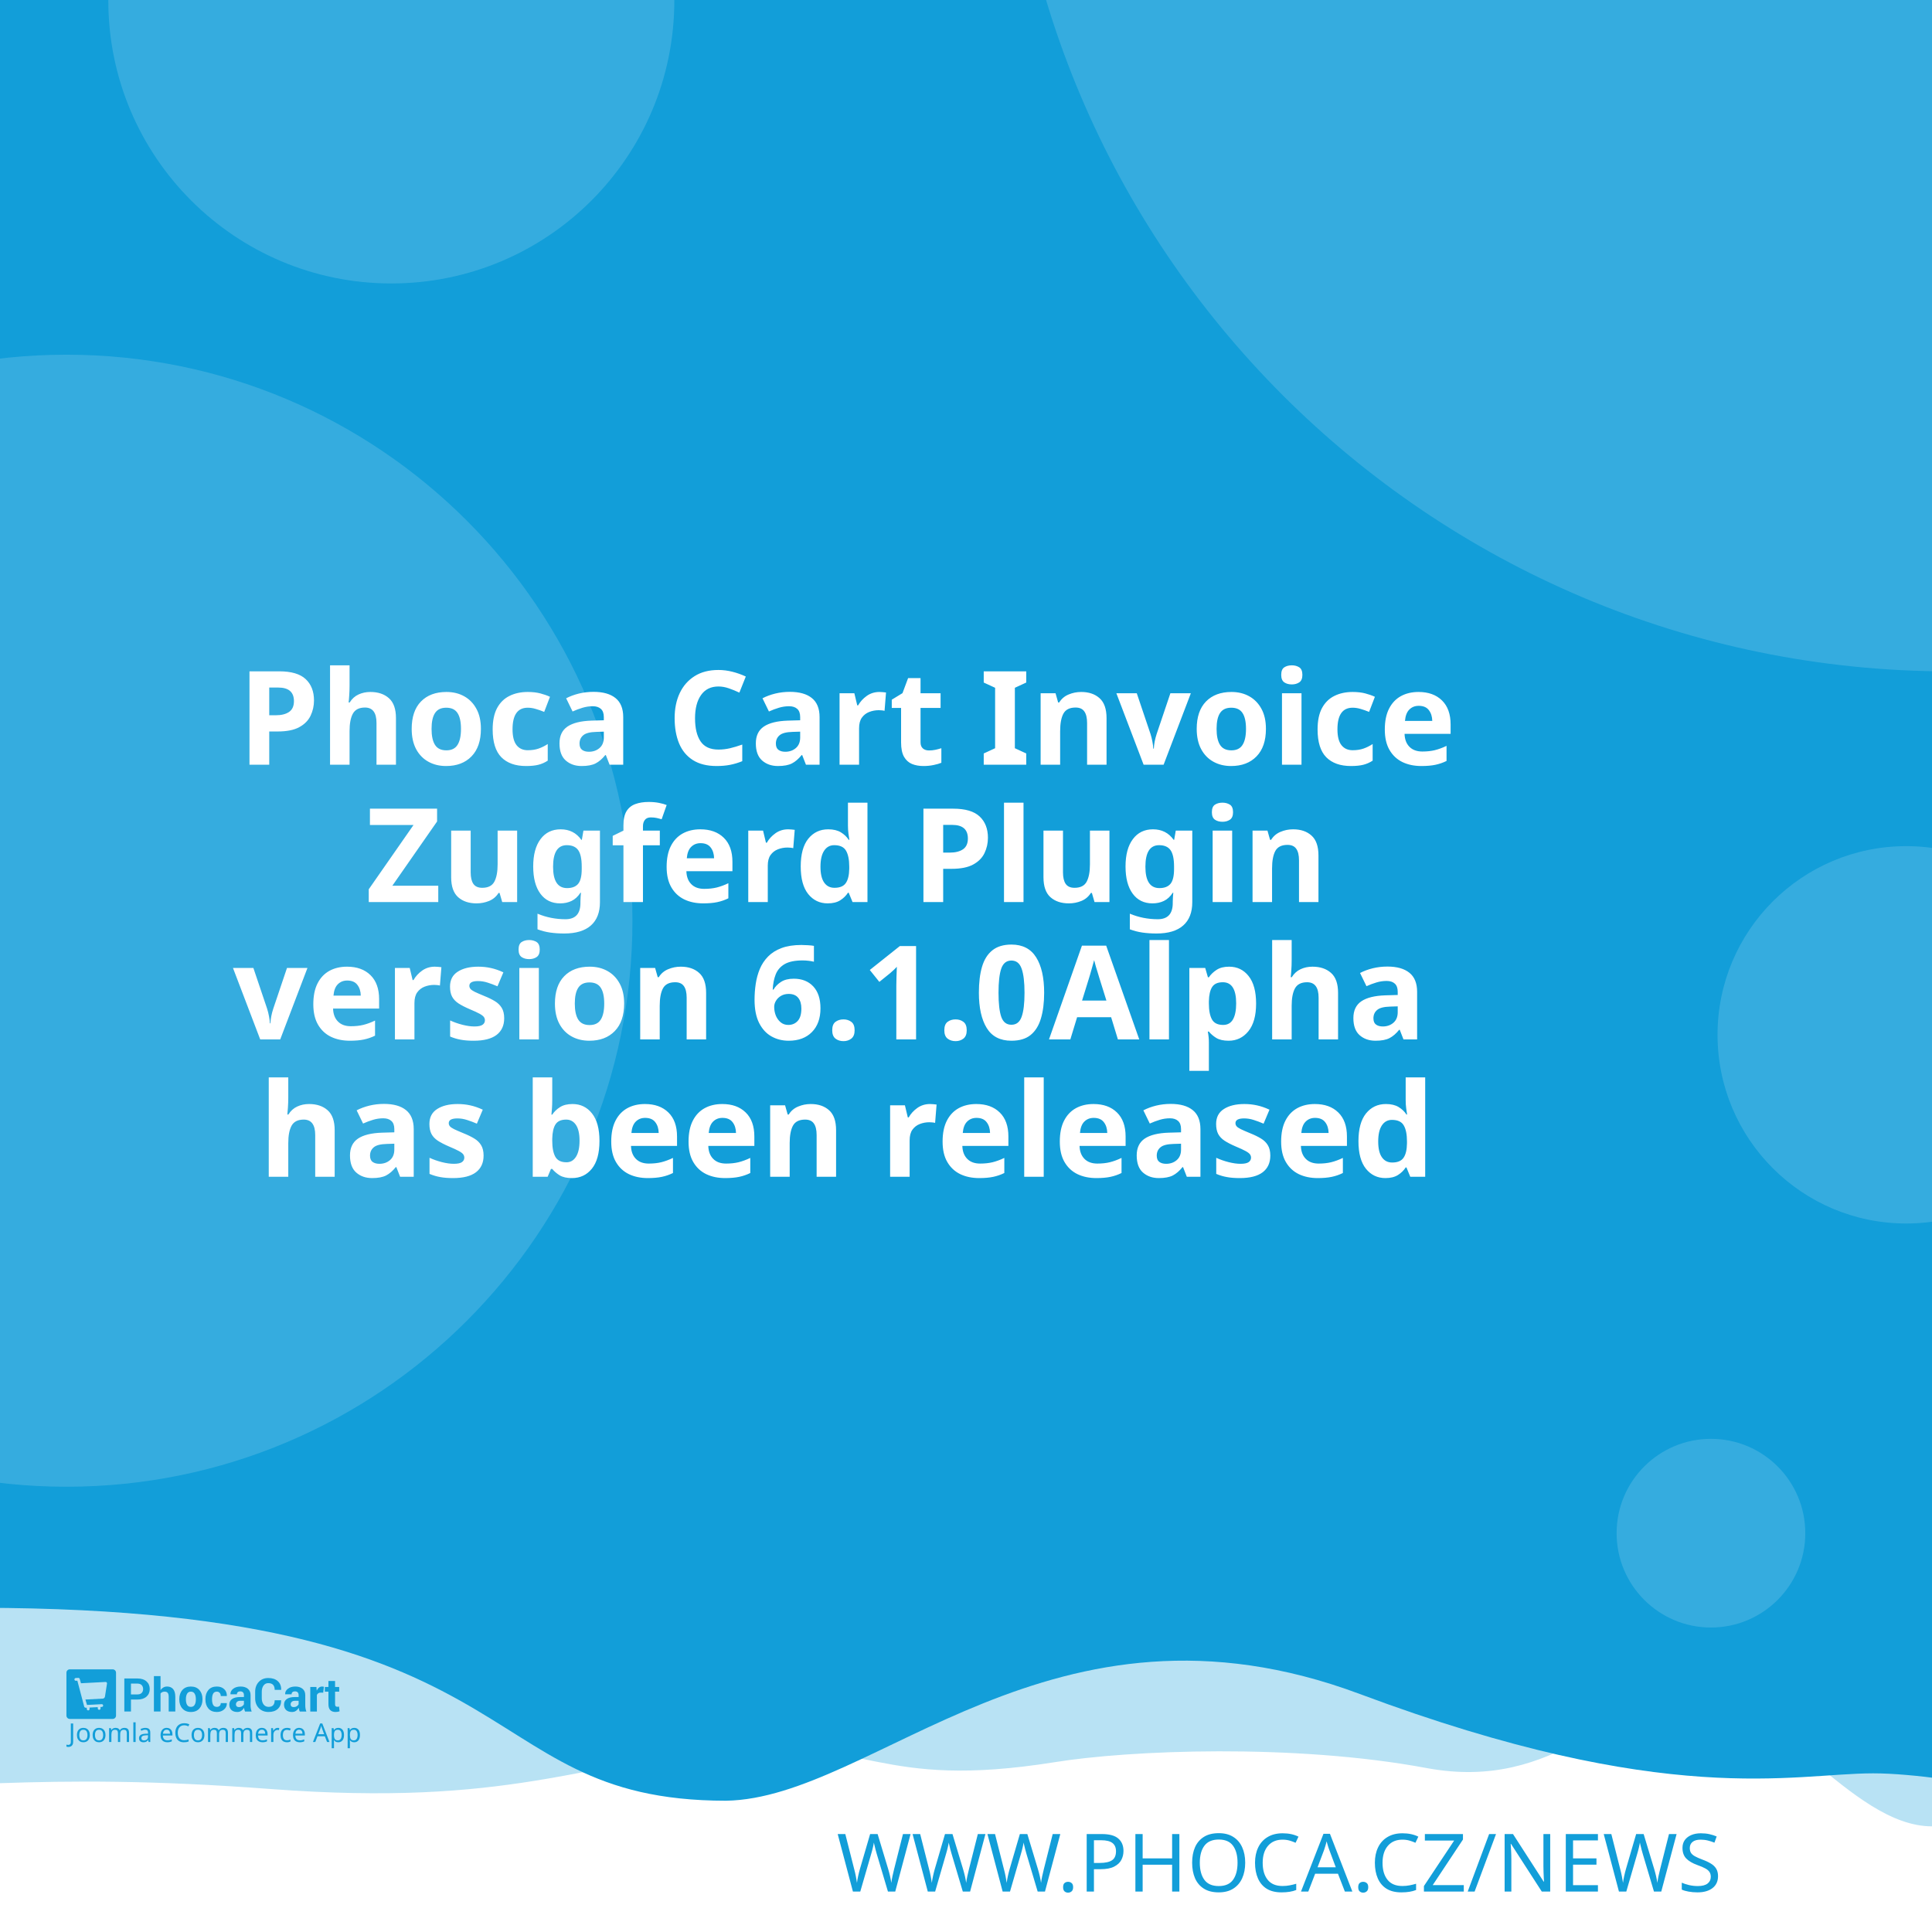
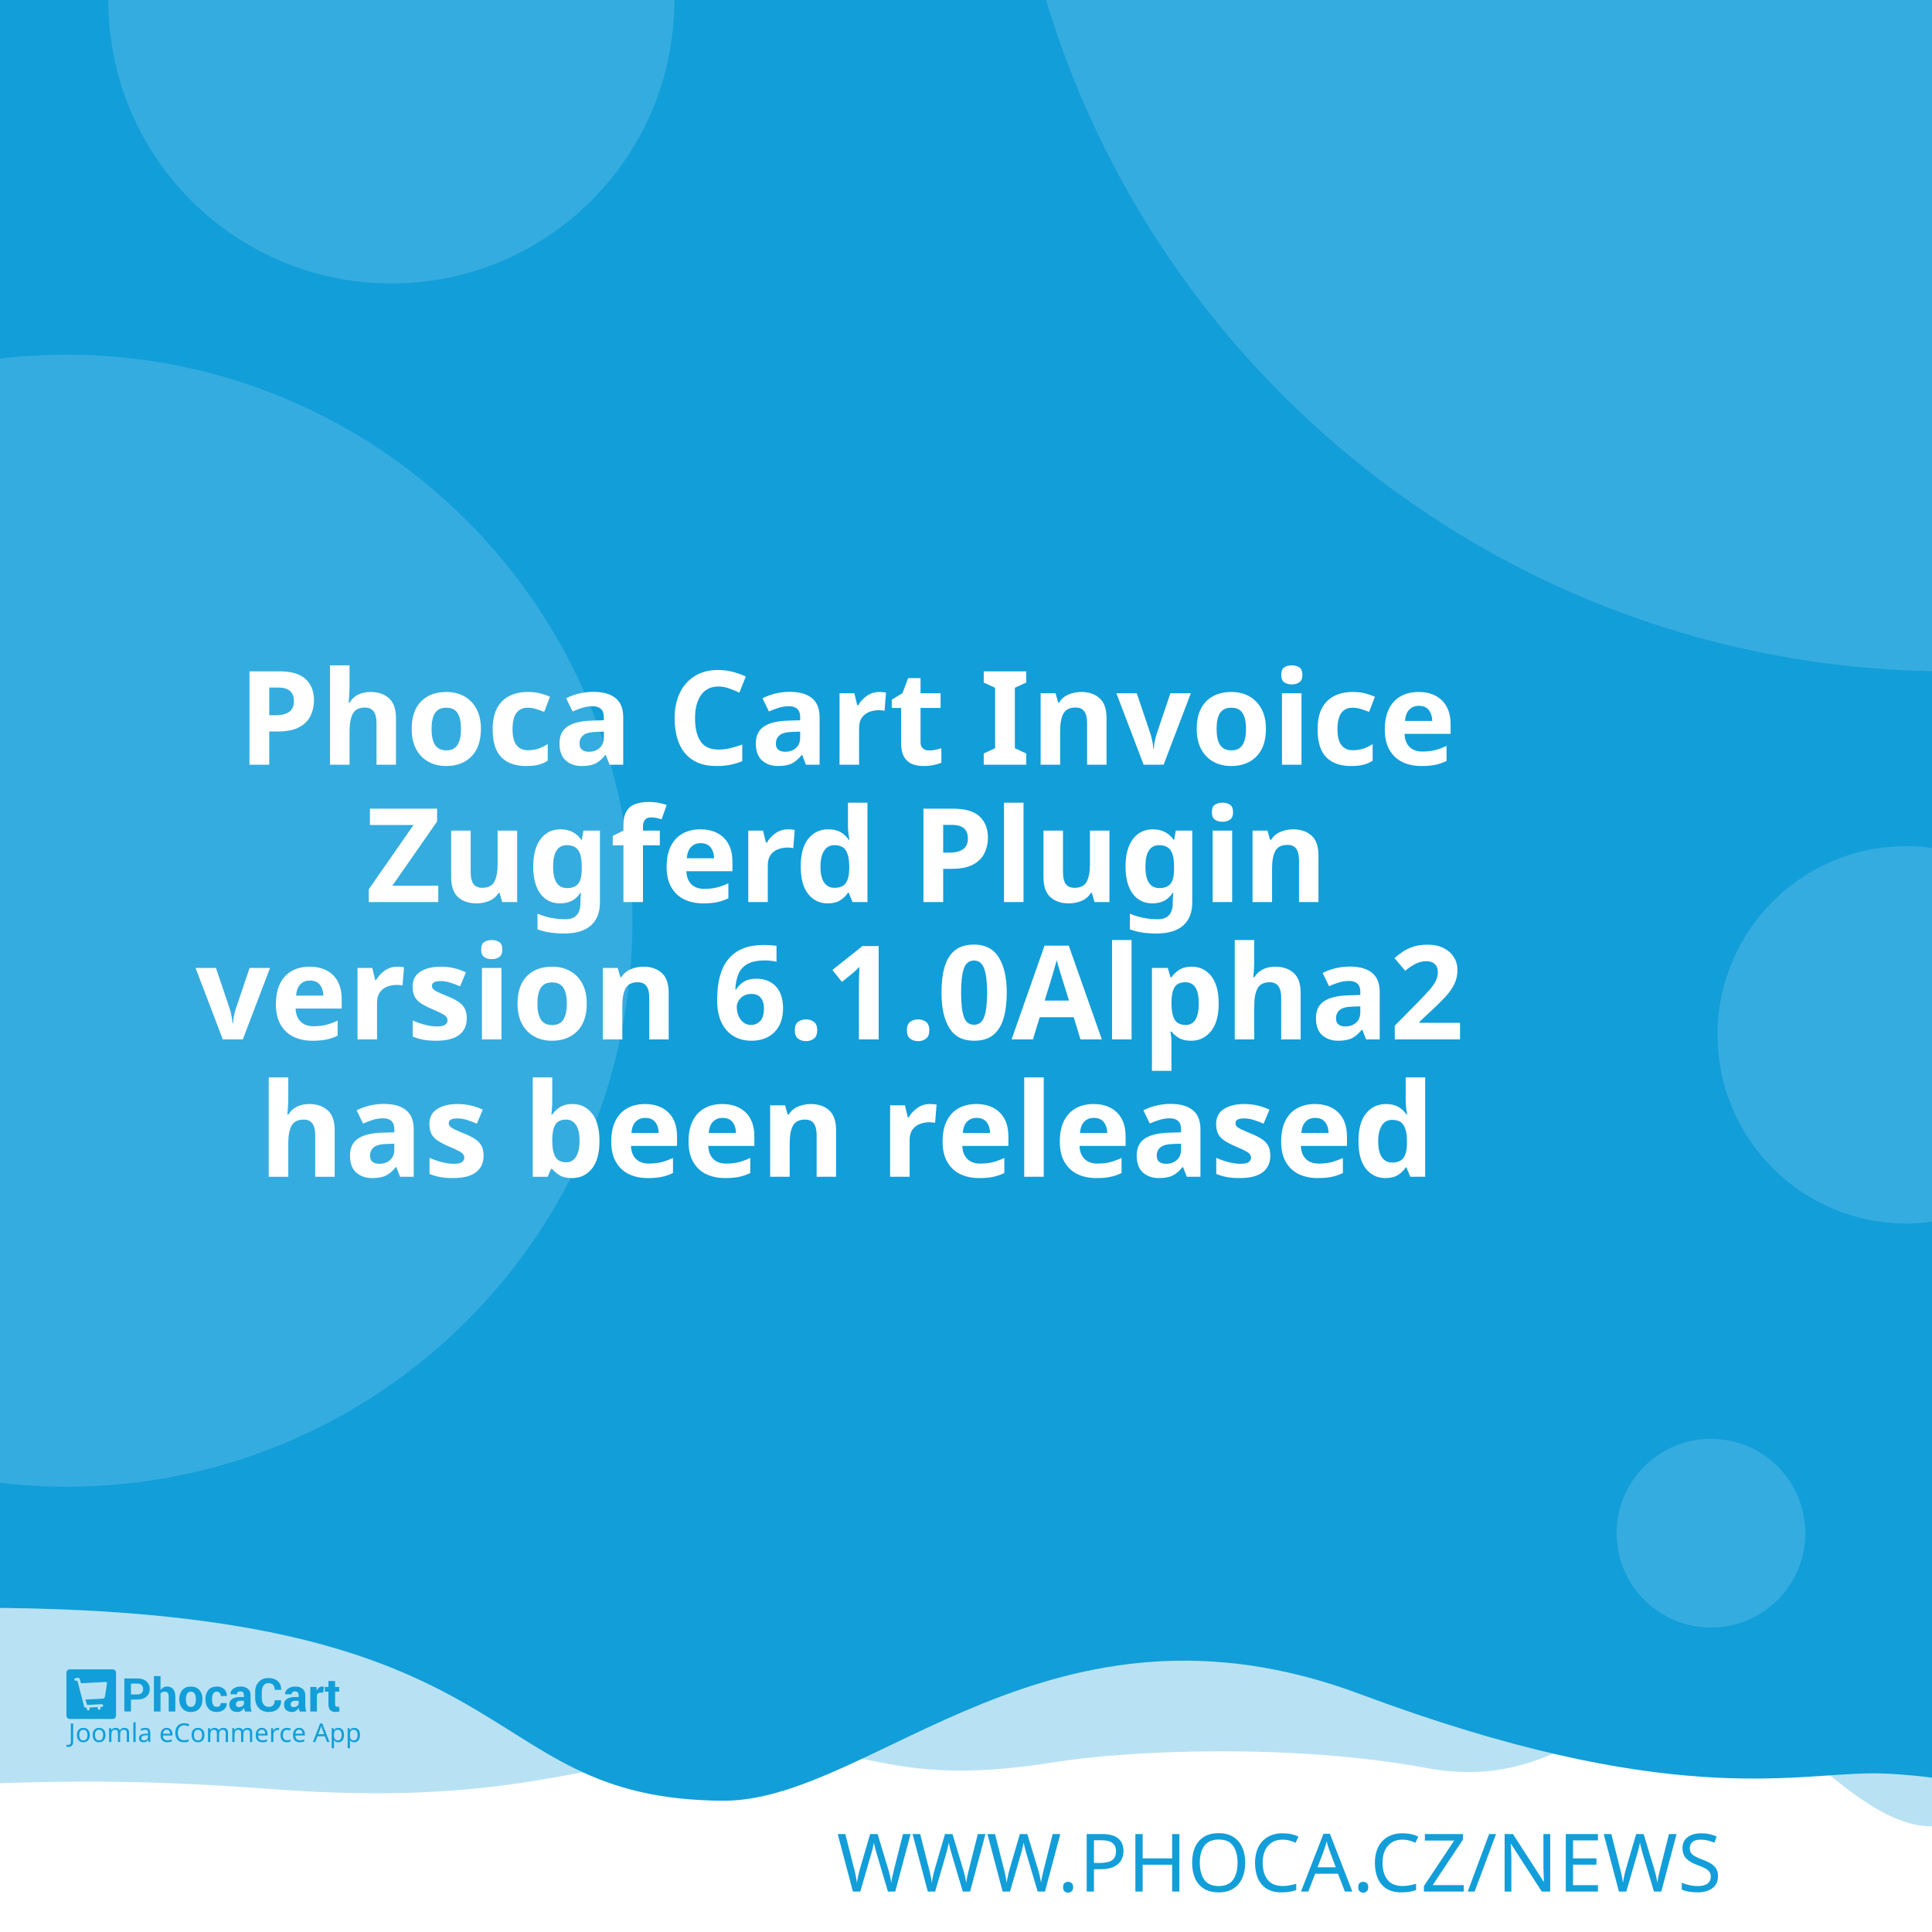
<svg xmlns="http://www.w3.org/2000/svg" width="512" height="512" viewBox="0 0 512 512" version="1.1" id="svg5">
  <defs id="defs2" />
  <g id="layer1">
    <path d="m -288.549,96.962 a 6.384,6.384 0 0 0 -6.384,6.384 v 81.087 a 6.384,6.384 0 0 0 6.384,6.384 h 81.083 a 6.384,6.384 0 0 0 6.384,-6.384 v -81.087 a 6.384,6.384 0 0 0 -6.384,-6.384 z m 16.084,16.188 c 0.591,-0.033 1.134,0.125 1.642,0.482 0.508,0.359 0.842,0.809 1.006,1.355 l 2.415,8.308 46.517,-2.44 c 0.829,-0.043 1.521,0.245 2.074,0.86 0.55,0.606 0.769,1.334 0.636,2.174 l -3.898,24.937 c -0.138,0.736 -0.57,1.497 -1.288,2.273 -0.719,0.787 -1.656,1.211 -2.797,1.272 l -32.861,1.721 3.038,10.253 27.775,-1.455 c 0.726,-0.04 1.351,0.178 1.887,0.648 0.523,0.483 0.803,1.086 0.844,1.812 0.038,0.726 -0.178,1.352 -0.648,1.887 -0.483,0.525 -1.086,0.806 -1.812,0.844 l -2.597,0.137 0.137,2.593 c 0.038,0.729 -0.178,1.356 -0.661,1.879 -0.472,0.535 -1.071,0.819 -1.8,0.856 -0.726,0.038 -1.353,-0.178 -1.879,-0.661 -0.535,-0.472 -0.814,-1.073 -0.852,-1.8 l -0.137,-2.593 -15.573,0.81 0.133,2.597 c 0.038,0.729 -0.176,1.356 -0.648,1.879 -0.483,0.535 -1.086,0.818 -1.812,0.856 -0.726,0.04 -1.352,-0.178 -1.887,-0.661 -0.525,-0.472 -0.806,-1.073 -0.844,-1.8 l -0.137,-2.597 -1.608,0.083 c -0.623,0.033 -1.193,-0.112 -1.721,-0.428 -0.515,-0.317 -0.883,-0.632 -1.11,-0.931 l -0.287,-0.507 -13.05,-49.343 -2.805,0.146 c -0.696,0.038 -1.312,-0.181 -1.858,-0.661 -0.545,-0.472 -0.835,-1.069 -0.873,-1.795 -0.038,-0.729 0.186,-1.353 0.682,-1.879 0.493,-0.535 1.083,-0.818 1.779,-0.856 z" style="fill:#ffffff;stroke-width:1;paint-order:stroke fill markers" id="path400" />
    <rect style="opacity:1;fill:#ffffff;stroke-width:5;stroke-linejoin:round;paint-order:stroke fill markers" id="rect723" width="512" height="512" x="0" y="0" />
    <path id="rect4460" style="opacity:0.3;fill:#129ed9;fill-opacity:1;stroke-width:5;stroke-linejoin:round;paint-order:stroke fill markers" d="M -256,4 H 768 v 480 c 0,0 -42.667,-10 -64,-10 -21.333,0 -42.408,10 -64,10 -21.592,0 -42.667,-10 -64,-10 -21.333,0 -42.408,10 -64,10 -21.592,0 -41.887,-34.701 -63.221,-34.701 -21.333,0 -35.645,25.795 -70.761,19.246 -35.116,-6.549 -78.862,-4.741 -98.515,-1.547 -47.289,7.533 -49.247,-6.724 -87.369,-3.311 -38.122,3.413 -56.921,15.193 -120.307,10.429 -63.387,-4.764 -84.091,0.698 -135.827,-0.116 -21.333,0 -42.408,10 -64,10 -21.592,0 -42.667,-10 -64,-10 -21.333,0 -64,10 -64,10 z" />
    <path id="rect4460-5" style="fill:#129ed9;fill-opacity:1;stroke-width:5;stroke-linejoin:round;paint-order:stroke fill markers" d="M -316,4.9999998e-7 H 708 V 480 c 0,0 -42.667,-10 -64,-10 -21.333,0 -42.408,10 -64,10 -21.592,0 -62.256,-10.048 -83.59,-10.048 -21.333,0 -54.449,9.448 -136.059,-21.03 -81.61,-30.478 -128.583,27.669 -167.971,28.291 -70.795,-0.042 -47.303,-54.288 -212.561,-50.983 C -185.439,429.534 -38.408,480 -60,480 c -21.592,0 -42.667,-10 -64,-10 -21.333,0 -42.408,10 -64,10 -21.592,0 -42.667,-10 -64,-10 -21.333,0 -64,10 -64,10 z" />
    <text xml:space="preserve" style="font-style:normal;font-weight:normal;font-size:21.333px;line-height:1.25;font-family:sans-serif;fill:#129ed9;fill-opacity:1;stroke:none" x="484.042" y="501.277" id="text2910-3-7">
      <tspan id="tspan2908-6-5" x="484.042" y="501.277" style="font-style:normal;font-variant:normal;font-weight:300;font-stretch:normal;font-size:21.333px;font-family:Montserrat;-inkscape-font-specification:'Montserrat Light';text-align:end;text-anchor:end;fill:#129ed9;fill-opacity:1">WWW.PHOCA.CZ/NEWS</tspan>
    </text>
    <text xml:space="preserve" style="font-style:normal;font-variant:normal;font-weight:600;font-stretch:normal;font-size:34.667px;line-height:1.05;font-family:Rubik;-inkscape-font-specification:'Rubik Semi-Bold';fill:#ffffff;fill-opacity:1;stroke:none" x="256" y="165" id="text11252">
      <tspan x="256" y="165" id="tspan403" style="text-align:center;text-anchor:middle" />
      <tspan x="256" y="202.659" style="font-size:34.667px;text-align:center;text-anchor:middle" id="tspan442">Phoca Cart Invoice</tspan>
      <tspan x="256" y="239.059" style="font-size:34.667px;text-align:center;text-anchor:middle" id="tspan444">Zugferd Plugin</tspan>
-       <tspan x="256" y="275.459" id="tspan1992" style="font-size:34.667px;text-align:center;text-anchor:middle">version 6.1.0Alpha
+       <tspan x="256" y="275.459" id="tspan1992" style="font-size:34.667px;text-align:center;text-anchor:middle">version 6.1.0Alpha2
</tspan>
      <tspan x="256" y="311.859" id="tspan2906" style="font-size:34.667px;text-align:center;text-anchor:middle">has been released</tspan>
      <tspan x="256" y="348.259" id="tspan1994" style="font-size:34.667px" />
    </text>
    <circle style="opacity:0.15;fill:#ffffff;fill-opacity:1;stroke-width:5;stroke-linejoin:round;paint-order:stroke fill markers" id="path8376" cx="516.67" cy="-72.081" r="250" />
    <circle style="opacity:0.15;fill:#ffffff;fill-opacity:1;stroke-width:5;stroke-linejoin:round;paint-order:stroke fill markers" id="path8376-9" cx="17.604" cy="244" r="150" />
    <circle style="opacity:0.15;fill:#ffffff;fill-opacity:1;stroke-width:5;stroke-linejoin:round;paint-order:stroke fill markers" id="path8376-6" cx="103.704" cy="0.117" r="75" />
    <circle style="opacity:0.15;fill:#ffffff;fill-opacity:1;stroke-width:5;stroke-linejoin:round;paint-order:stroke fill markers" id="path8376-6-2" cx="505.168" cy="274.238" r="50" />
    <g id="g8950" transform="matrix(0.298069,0,0,0.298069,107.3348,335.2596)" style="fill:#129ed9;fill-opacity:1;stroke-width:3.355">
      <g id="g895" transform="translate(-301.0409,359.4151)" style="fill:#129ed9;fill-opacity:1;stroke-width:3.355">
        <g transform="matrix(1.3333,0,0,-1.3333,-75.59,850.15)" fill="#ffffff" image-rendering="optimizeQuality" id="g280" style="clip-rule:evenodd;fill:#129ed9;fill-opacity:1;stroke-width:8.934;shape-rendering:geometricPrecision">
          <path d="m 99.728,617.49 v -7.994 h -4.423 v 22.031 h 8.784 c 2.532,0 4.527,-0.646 5.979,-1.937 1.452,-1.291 2.181,-2.99 2.181,-5.097 0,-2.107 -0.729,-3.801 -2.181,-5.082 -1.452,-1.281 -3.446,-1.921 -5.979,-1.921 z m 0,3.408 h 4.361 c 1.23,0 2.165,0.336 2.801,1.002 0.635,0.671 0.951,1.523 0.951,2.561 0,1.059 -0.315,1.932 -0.946,2.623 -0.63,0.687 -1.566,1.033 -2.806,1.033 H 99.728 Z" id="path262" style="fill:#129ed9;fill-opacity:1;stroke-width:3.355" />
          <path d="m 119.45,623.79 c 0.517,0.749 1.147,1.327 1.891,1.746 0.749,0.418 1.576,0.63 2.485,0.63 1.705,0 3.043,-0.568 4.02,-1.704 0.971,-1.131 1.457,-2.887 1.457,-5.252 v -9.714 h -4.418 v 9.76 c 0,1.276 -0.227,2.174 -0.677,2.706 -0.445,0.532 -1.116,0.795 -2.005,0.795 -0.605,0 -1.137,-0.108 -1.602,-0.325 -0.465,-0.217 -0.847,-0.522 -1.152,-0.919 v -12.017 h -4.418 v 23.611 h 4.418 z" id="path264" style="fill:#129ed9;fill-opacity:1;stroke-width:3.355" />
          <path d="m 131.96,617.83 c 0,2.438 0.682,4.436 2.046,5.996 1.359,1.554 3.25,2.334 5.663,2.334 2.418,0 4.315,-0.774 5.689,-2.329 1.375,-1.549 2.062,-3.553 2.062,-6.001 v -0.32 c 0,-2.458 -0.687,-4.462 -2.051,-6.011 -1.369,-1.544 -3.261,-2.319 -5.674,-2.319 -2.418,0 -4.315,0.775 -5.684,2.319 -1.364,1.549 -2.051,3.553 -2.051,6.011 z m 4.408,-0.31 c 0,-1.487 0.264,-2.68 0.785,-3.584 0.527,-0.899 1.375,-1.348 2.542,-1.348 1.142,0 1.979,0.454 2.506,1.358 0.532,0.904 0.796,2.097 0.796,3.574 v 0.315 c 0,1.446 -0.269,2.629 -0.801,3.542 -0.537,0.914 -1.38,1.374 -2.527,1.374 -1.142,0 -1.979,-0.46 -2.506,-1.379 -0.532,-0.919 -0.796,-2.102 -0.796,-3.537 z" id="path266" style="fill:#129ed9;fill-opacity:1;stroke-width:3.355" />
          <path d="m 157.01,612.59 c 0.79,0 1.421,0.227 1.891,0.682 0.475,0.454 0.713,1.064 0.713,1.828 h 4.015 l 0.041,-0.093 c 0.041,-1.653 -0.579,-3.037 -1.871,-4.152 -1.287,-1.116 -2.883,-1.673 -4.79,-1.673 -2.439,0 -4.325,0.769 -5.648,2.314 -1.318,1.544 -1.979,3.522 -1.979,5.944 v 0.449 c 0,2.412 0.656,4.395 1.974,5.944 1.317,1.554 3.198,2.329 5.638,2.329 2.02,0 3.648,-0.573 4.883,-1.725 1.235,-1.151 1.835,-2.664 1.793,-4.539 l -0.031,-0.088 h -4.026 c 0,0.842 -0.233,1.544 -0.698,2.107 -0.46,0.558 -1.101,0.837 -1.922,0.837 -1.168,0 -1.995,-0.454 -2.475,-1.358 -0.476,-0.904 -0.718,-2.071 -0.718,-3.496 v -0.454 c 0,-1.456 0.243,-2.628 0.718,-3.522 0.48,-0.888 1.312,-1.332 2.491,-1.332" id="path268" style="fill:#129ed9;fill-opacity:1;stroke-width:3.355" />
          <path d="m 175.8,609.49 c -0.165,0.372 -0.305,0.764 -0.419,1.183 -0.119,0.413 -0.202,0.837 -0.248,1.27 -0.455,-0.8 -1.054,-1.456 -1.798,-1.978 -0.739,-0.521 -1.628,-0.785 -2.656,-0.785 -1.715,0 -3.038,0.439 -3.963,1.322 -0.93,0.883 -1.395,2.086 -1.395,3.604 0,1.606 0.62,2.845 1.855,3.729 1.235,0.883 3.038,1.322 5.41,1.322 h 2.47 v 1.301 c 0,0.785 -0.207,1.394 -0.62,1.828 -0.413,0.434 -1.023,0.651 -1.834,0.651 -0.713,0 -1.266,-0.175 -1.653,-0.522 -0.393,-0.346 -0.584,-0.826 -0.584,-1.446 l -4.268,0.016 -0.016,0.093 c -0.072,1.379 0.527,2.572 1.798,3.579 1.271,1.002 2.946,1.503 5.013,1.503 1.958,0 3.545,-0.496 4.769,-1.492 1.22,-0.992 1.829,-2.406 1.829,-4.24 v -6.76 c 0,-0.769 0.062,-1.492 0.176,-2.164 0.119,-0.676 0.299,-1.348 0.553,-2.014 z m -4.046,2.943 c 0.78,0 1.468,0.191 2.077,0.574 0.605,0.382 1.013,0.826 1.225,1.332 v 2.308 h -2.47 c -0.935,0 -1.648,-0.232 -2.134,-0.702 -0.481,-0.47 -0.724,-1.033 -0.724,-1.699 0,-0.542 0.181,-0.981 0.542,-1.312 0.367,-0.336 0.858,-0.501 1.483,-0.501" id="path270" style="fill:#129ed9;fill-opacity:1;stroke-width:3.355" />
          <path d="m 199.84,617.01 0.031,-0.088 c 0.041,-2.37 -0.682,-4.25 -2.17,-5.645 -1.488,-1.394 -3.555,-2.091 -6.201,-2.091 -2.656,0 -4.811,0.852 -6.464,2.556 -1.653,1.704 -2.486,3.894 -2.486,6.579 v 4.369 c 0,2.67 0.812,4.86 2.424,6.574 1.617,1.715 3.715,2.572 6.299,2.572 2.723,0 4.852,-0.697 6.386,-2.097 1.535,-1.399 2.284,-3.305 2.243,-5.717 l -0.031,-0.088 h -4.299 c 0,1.451 -0.346,2.561 -1.044,3.336 -0.698,0.769 -1.783,1.157 -3.255,1.157 -1.323,0 -2.372,-0.537 -3.147,-1.606 -0.78,-1.074 -1.168,-2.438 -1.168,-4.1 v -4.39 c 0,-1.683 0.408,-3.057 1.225,-4.131 0.822,-1.069 1.922,-1.606 3.317,-1.606 1.38,0 2.403,0.372 3.064,1.11 0.661,0.744 0.992,1.844 0.992,3.305 z" id="path272" style="fill:#129ed9;fill-opacity:1;stroke-width:3.355" />
          <path d="m 212.27,609.49 c -0.165,0.372 -0.305,0.764 -0.419,1.183 -0.119,0.413 -0.202,0.837 -0.248,1.27 -0.455,-0.8 -1.054,-1.456 -1.798,-1.978 -0.739,-0.521 -1.628,-0.785 -2.656,-0.785 -1.716,0 -3.038,0.439 -3.963,1.322 -0.93,0.883 -1.395,2.086 -1.395,3.604 0,1.606 0.62,2.845 1.855,3.729 1.235,0.883 3.039,1.322 5.41,1.322 h 2.47 v 1.301 c 0,0.785 -0.207,1.394 -0.62,1.828 -0.413,0.434 -1.023,0.651 -1.834,0.651 -0.713,0 -1.266,-0.175 -1.654,-0.522 -0.393,-0.346 -0.584,-0.826 -0.584,-1.446 l -4.268,0.016 -0.016,0.093 c -0.072,1.379 0.527,2.572 1.798,3.579 1.271,1.002 2.945,1.503 5.013,1.503 1.958,0 3.545,-0.496 4.769,-1.492 1.22,-0.992 1.829,-2.406 1.829,-4.24 v -6.76 c 0,-0.769 0.062,-1.492 0.176,-2.164 0.119,-0.676 0.3,-1.348 0.553,-2.014 z m -4.046,2.943 c 0.78,0 1.468,0.191 2.077,0.574 0.605,0.382 1.013,0.826 1.224,1.332 v 2.308 h -2.47 c -0.935,0 -1.649,-0.232 -2.134,-0.702 -0.481,-0.47 -0.723,-1.033 -0.723,-1.699 0,-0.542 0.181,-0.981 0.542,-1.312 0.367,-0.336 0.858,-0.501 1.483,-0.501" id="path274" style="fill:#129ed9;fill-opacity:1;stroke-width:3.355" />
          <path d="m 227.92,622.06 -1.617,0.046 c -0.656,0 -1.199,-0.134 -1.623,-0.408 -0.423,-0.274 -0.744,-0.656 -0.966,-1.152 v -11.052 h -4.408 v 16.36 h 4.103 l 0.196,-2.422 c 0.382,0.857 0.883,1.528 1.494,2.009 0.61,0.48 1.312,0.723 2.108,0.723 0.223,0 0.429,-0.015 0.615,-0.052 0.186,-0.036 0.377,-0.077 0.568,-0.129 z" id="path276" style="fill:#129ed9;fill-opacity:1;stroke-width:3.355" />
          <path d="m 235.83,629.86 v -4.007 h 2.754 v -3.099 H 235.83 v -8.33 c 0,-0.635 0.129,-1.09 0.393,-1.363 0.263,-0.274 0.615,-0.408 1.059,-0.408 0.232,0 0.434,0.01 0.599,0.036 0.166,0.026 0.362,0.072 0.579,0.129 l 0.383,-3.181 c -0.445,-0.155 -0.878,-0.268 -1.302,-0.341 -0.424,-0.078 -0.884,-0.114 -1.38,-0.114 -1.524,0 -2.697,0.418 -3.519,1.255 -0.822,0.837 -1.235,2.159 -1.235,3.977 v 8.34 h -2.392 v 3.099 h 2.392 v 4.007 z" id="path278" style="fill:#129ed9;fill-opacity:1;stroke-width:3.355" />
        </g>
        <g fill="#ffffff" fill-rule="evenodd" image-rendering="optimizeQuality" stroke-width="1.934" aria-label="Joomla eCommerce App" id="g318" style="clip-rule:evenodd;fill:#129ed9;fill-opacity:1;shape-rendering:geometricPrecision">
          <path d="M 1.704,69 Q 1.151,69 0.736,68.908 0.321,68.839 -0.002,68.7 v -1.752 q 0.369,0.092 0.784,0.161 0.415,0.069 0.876,0.069 0.576,0 1.083,-0.231 0.53,-0.231 0.853,-0.807 0.323,-0.576 0.323,-1.614 v -16.368 h 2.075 v 16.206 q 0,2.374 -1.176,3.504 -1.176,1.13 -3.112,1.13 z" id="path282" style="fill:#129ed9;fill-opacity:1;stroke-width:1.934" />
          <path d="m 20.792,58.419 q 0,3.066 -1.568,4.749 -1.545,1.683 -4.196,1.683 -1.637,0 -2.928,-0.738 -1.268,-0.761 -2.006,-2.19 -0.738,-1.452 -0.738,-3.504 0,-3.066 1.545,-4.726 1.545,-1.66 4.196,-1.66 1.683,0 2.951,0.761 1.291,0.738 2.006,2.167 0.738,1.406 0.738,3.458 z m -9.336,0 q 0,2.19 0.853,3.481 0.876,1.268 2.766,1.268 1.867,0 2.743,-1.268 0.876,-1.291 0.876,-3.481 0,-2.19 -0.876,-3.435 -0.876,-1.245 -2.766,-1.245 -1.89,0 -2.743,1.245 -0.853,1.245 -0.853,3.435 z" id="path284" style="fill:#129ed9;fill-opacity:1;stroke-width:1.934" />
          <path d="m 34.739,58.419 q 0,3.066 -1.568,4.749 -1.545,1.683 -4.196,1.683 -1.637,0 -2.928,-0.738 -1.268,-0.761 -2.006,-2.19 -0.738,-1.452 -0.738,-3.504 0,-3.066 1.545,-4.726 1.545,-1.66 4.196,-1.66 1.683,0 2.951,0.761 1.291,0.738 2.006,2.167 0.738,1.406 0.738,3.458 z m -9.336,0 q 0,2.19 0.853,3.481 0.876,1.268 2.766,1.268 1.867,0 2.743,-1.268 0.876,-1.291 0.876,-3.481 0,-2.19 -0.876,-3.435 -0.876,-1.245 -2.766,-1.245 -1.89,0 -2.743,1.245 -0.853,1.245 -0.853,3.435 z" id="path286" style="fill:#129ed9;fill-opacity:1;stroke-width:1.934" />
          <path d="m 51.499,52.033 q 2.098,0 3.135,1.083 1.037,1.06 1.037,3.458 V 64.62 H 53.666 v -7.953 q 0,-2.928 -2.513,-2.928 -1.798,0 -2.582,1.037 -0.761,1.037 -0.761,3.02 V 64.62 h -2.006 v -7.953 q 0,-2.928 -2.536,-2.928 -1.867,0 -2.582,1.153 -0.715,1.153 -0.715,3.32 v 6.409 h -2.029 v -12.356 h 1.637 l 0.3,1.683 h 0.115 q 0.576,-0.968 1.545,-1.429 0.991,-0.484 2.098,-0.484 2.905,0 3.781,2.075 h 0.115 q 0.622,-1.06 1.683,-1.568 1.083,-0.507 2.282,-0.507 z" id="path288" style="fill:#129ed9;fill-opacity:1;stroke-width:1.934" />
          <path d="M 61.527,64.62 H 59.498 V 47.1 h 2.029 z" id="path290" style="fill:#129ed9;fill-opacity:1;stroke-width:1.934" />
          <path d="m 70.126,52.056 q 2.259,0 3.343,0.991 1.083,0.991 1.083,3.158 v 8.414 h -1.475 l -0.392,-1.752 h -0.092 q -0.807,1.014 -1.706,1.498 -0.876,0.484 -2.444,0.484 -1.683,0 -2.789,-0.876 -1.107,-0.899 -1.107,-2.789 0,-1.844 1.452,-2.836 1.452,-1.014 4.472,-1.107 l 2.098,-0.069 v -0.738 q 0,-1.545 -0.669,-2.144 -0.669,-0.599 -1.89,-0.599 -0.968,0 -1.844,0.3 -0.876,0.277 -1.637,0.645 l -0.622,-1.522 q 0.807,-0.438 1.913,-0.738 1.107,-0.323 2.305,-0.323 z m 0.599,6.593 q -2.305,0.092 -3.204,0.738 -0.876,0.645 -0.876,1.821 0,1.037 0.622,1.522 0.645,0.484 1.637,0.484 1.568,0 2.605,-0.853 1.037,-0.876 1.037,-2.674 v -1.107 z" id="path292" style="fill:#129ed9;fill-opacity:1;stroke-width:1.934" />
          <path d="m 89.144,52.033 q 1.591,0 2.72,0.692 1.153,0.692 1.752,1.96 0.622,1.245 0.622,2.928 v 1.222 h -8.46 q 0.046,2.098 1.06,3.204 1.037,1.083 2.882,1.083 1.176,0 2.075,-0.207 0.922,-0.231 1.89,-0.645 v 1.775 q -0.945,0.415 -1.867,0.599 -0.922,0.207 -2.19,0.207 -1.752,0 -3.112,-0.715 -1.337,-0.715 -2.098,-2.121 -0.738,-1.429 -0.738,-3.481 0,-2.029 0.669,-3.481 0.692,-1.452 1.913,-2.236 1.245,-0.784 2.882,-0.784 z m -0.023,1.66 q -1.452,0 -2.305,0.945 -0.83,0.922 -0.991,2.582 h 6.293 q -0.023,-1.568 -0.738,-2.536 -0.715,-0.991 -2.259,-0.991 z" id="path294" style="fill:#129ed9;fill-opacity:1;stroke-width:1.934" />
          <path d="m 104.71,49.751 q -2.651,0 -4.173,1.775 -1.522,1.775 -1.522,4.864 0,3.066 1.406,4.864 1.429,1.775 4.265,1.775 1.083,0 2.052,-0.184 0.968,-0.184 1.89,-0.461 v 1.798 q -0.922,0.346 -1.913,0.507 -0.968,0.161 -2.328,0.161 -2.513,0 -4.196,-1.037 -1.683,-1.037 -2.536,-2.951 -0.83,-1.913 -0.83,-4.495 0,-2.49 0.899,-4.38 0.922,-1.913 2.697,-2.974 1.775,-1.083 4.311,-1.083 2.605,0 4.541,0.968 l -0.83,1.752 q -0.761,-0.346 -1.706,-0.622 -0.922,-0.277 -2.029,-0.277 z" id="path296" style="fill:#129ed9;fill-opacity:1;stroke-width:1.934" />
          <path d="m 122.69,58.419 q 0,3.066 -1.568,4.749 -1.545,1.683 -4.196,1.683 -1.637,0 -2.928,-0.738 -1.268,-0.761 -2.006,-2.19 -0.738,-1.452 -0.738,-3.504 0,-3.066 1.545,-4.726 1.545,-1.66 4.196,-1.66 1.683,0 2.951,0.761 1.291,0.738 2.006,2.167 0.738,1.406 0.738,3.458 z m -9.336,0 q 0,2.19 0.853,3.481 0.876,1.268 2.766,1.268 1.867,0 2.743,-1.268 0.876,-1.291 0.876,-3.481 0,-2.19 -0.876,-3.435 -0.876,-1.245 -2.766,-1.245 -1.89,0 -2.743,1.245 -0.853,1.245 -0.853,3.435 z" id="path298" style="fill:#129ed9;fill-opacity:1;stroke-width:1.934" />
          <path d="m 139.45,52.033 q 2.098,0 3.135,1.083 1.037,1.06 1.037,3.458 V 64.62 h -2.006 v -7.953 q 0,-2.928 -2.513,-2.928 -1.798,0 -2.582,1.037 -0.761,1.037 -0.761,3.02 V 64.62 h -2.006 v -7.953 q 0,-2.928 -2.536,-2.928 -1.867,0 -2.582,1.153 -0.715,1.153 -0.715,3.32 v 6.409 h -2.029 v -12.356 h 1.637 l 0.3,1.683 h 0.115 q 0.576,-0.968 1.545,-1.429 0.991,-0.484 2.098,-0.484 2.905,0 3.781,2.075 h 0.115 q 0.622,-1.06 1.683,-1.568 1.083,-0.507 2.282,-0.507 z" id="path300" style="fill:#129ed9;fill-opacity:1;stroke-width:1.934" />
          <path d="m 161,52.033 q 2.098,0 3.135,1.083 1.037,1.06 1.037,3.458 V 64.62 h -2.006 v -7.953 q 0,-2.928 -2.513,-2.928 -1.798,0 -2.582,1.037 -0.761,1.037 -0.761,3.02 V 64.62 h -2.006 v -7.953 q 0,-2.928 -2.536,-2.928 -1.867,0 -2.582,1.153 -0.715,1.153 -0.715,3.32 v 6.409 h -2.029 v -12.356 h 1.637 l 0.3,1.683 h 0.115 q 0.576,-0.968 1.545,-1.429 0.991,-0.484 2.098,-0.484 2.905,0 3.781,2.075 h 0.115 q 0.622,-1.06 1.683,-1.568 1.083,-0.507 2.282,-0.507 z" id="path302" style="fill:#129ed9;fill-opacity:1;stroke-width:1.934" />
          <path d="m 173.77,52.033 q 1.591,0 2.72,0.692 1.153,0.692 1.752,1.96 0.622,1.245 0.622,2.928 v 1.222 h -8.46 q 0.046,2.098 1.06,3.204 1.037,1.083 2.882,1.083 1.176,0 2.075,-0.207 0.922,-0.231 1.89,-0.645 v 1.775 q -0.945,0.415 -1.867,0.599 -0.922,0.207 -2.19,0.207 -1.752,0 -3.112,-0.715 -1.337,-0.715 -2.098,-2.121 -0.738,-1.429 -0.738,-3.481 0,-2.029 0.669,-3.481 0.692,-1.452 1.913,-2.236 1.245,-0.784 2.882,-0.784 z m -0.023,1.66 q -1.452,0 -2.305,0.945 -0.83,0.922 -0.991,2.582 h 6.293 q -0.023,-1.568 -0.738,-2.536 -0.715,-0.991 -2.259,-0.991 z" id="path304" style="fill:#129ed9;fill-opacity:1;stroke-width:1.934" />
          <path d="m 187.76,52.033 q 0.346,0 0.738,0.046 0.415,0.023 0.715,0.092 l -0.254,1.867 q -0.3,-0.069 -0.669,-0.115 -0.346,-0.046 -0.669,-0.046 -0.945,0 -1.775,0.53 -0.83,0.507 -1.337,1.452 -0.484,0.922 -0.484,2.167 v 6.593 h -2.029 v -12.356 h 1.66 l 0.231,2.259 h 0.092 q 0.599,-1.014 1.545,-1.752 0.945,-0.738 2.236,-0.738 z" id="path306" style="fill:#129ed9;fill-opacity:1;stroke-width:1.934" />
          <path d="m 196.02,64.851 q -1.637,0 -2.928,-0.669 -1.268,-0.669 -2.006,-2.075 -0.715,-1.406 -0.715,-3.596 0,-2.282 0.761,-3.712 0.761,-1.429 2.052,-2.098 1.314,-0.669 2.974,-0.669 0.945,0 1.821,0.207 0.876,0.184 1.429,0.461 l -0.622,1.683 q -0.553,-0.207 -1.291,-0.392 -0.738,-0.184 -1.383,-0.184 -3.642,0 -3.642,4.68 0,2.236 0.876,3.435 0.899,1.176 2.651,1.176 1.014,0 1.775,-0.207 0.784,-0.207 1.429,-0.507 v 1.798 q -0.622,0.323 -1.383,0.484 -0.738,0.184 -1.798,0.184 z" id="path308" style="fill:#129ed9;fill-opacity:1;stroke-width:1.934" />
          <path d="m 206.9,52.033 q 1.591,0 2.72,0.692 1.153,0.692 1.752,1.96 0.622,1.245 0.622,2.928 v 1.222 h -8.46 q 0.046,2.098 1.06,3.204 1.037,1.083 2.882,1.083 1.176,0 2.075,-0.207 0.922,-0.231 1.89,-0.645 v 1.775 q -0.945,0.415 -1.867,0.599 -0.922,0.207 -2.19,0.207 -1.752,0 -3.112,-0.715 -1.337,-0.715 -2.098,-2.121 -0.738,-1.429 -0.738,-3.481 0,-2.029 0.669,-3.481 0.692,-1.452 1.913,-2.236 1.245,-0.784 2.882,-0.784 z m -0.023,1.66 q -1.452,0 -2.305,0.945 -0.83,0.922 -0.991,2.582 h 6.293 q -0.023,-1.568 -0.738,-2.536 -0.715,-0.991 -2.259,-0.991 z" id="path310" style="fill:#129ed9;fill-opacity:1;stroke-width:1.934" />
          <path d="m 231.73,64.62 -1.983,-5.095 h -6.524 l -1.96,5.095 h -2.098 l 6.432,-16.529 h 1.867 l 6.409,16.529 z m -4.449,-11.918 q -0.069,-0.184 -0.231,-0.669 -0.161,-0.484 -0.323,-0.991 -0.138,-0.53 -0.231,-0.807 -0.161,0.715 -0.369,1.406 -0.207,0.669 -0.346,1.06 l -1.867,4.979 h 5.21 z" id="path312" style="fill:#129ed9;fill-opacity:1;stroke-width:1.934" />
          <path d="m 241.73,52.033 q 2.282,0 3.665,1.591 1.406,1.591 1.406,4.795 0,3.158 -1.406,4.795 -1.383,1.637 -3.688,1.637 -1.429,0 -2.374,-0.53 -0.922,-0.553 -1.452,-1.268 h -0.138 q 0.046,0.392 0.092,0.991 0.046,0.599 0.046,1.037 v 5.072 h -2.029 v -17.889 h 1.66 l 0.277,1.683 h 0.092 q 0.553,-0.807 1.452,-1.36 0.899,-0.553 2.397,-0.553 z m -0.369,1.706 q -1.89,0 -2.674,1.06 -0.761,1.06 -0.807,3.227 v 0.392 q 0,2.282 0.738,3.527 0.761,1.222 2.789,1.222 1.13,0 1.844,-0.622 0.738,-0.622 1.083,-1.683 0.369,-1.083 0.369,-2.467 0,-2.121 -0.83,-3.389 -0.807,-1.268 -2.513,-1.268 z" id="path314" style="fill:#129ed9;fill-opacity:1;stroke-width:1.934" />
          <path d="m 255.91,52.033 q 2.282,0 3.665,1.591 1.406,1.591 1.406,4.795 0,3.158 -1.406,4.795 -1.383,1.637 -3.688,1.637 -1.429,0 -2.374,-0.53 -0.922,-0.553 -1.452,-1.268 h -0.138 q 0.046,0.392 0.092,0.991 0.046,0.599 0.046,1.037 v 5.072 h -2.029 v -17.889 h 1.66 l 0.277,1.683 h 0.092 q 0.553,-0.807 1.452,-1.36 0.899,-0.553 2.397,-0.553 z m -0.369,1.706 q -1.89,0 -2.674,1.06 -0.761,1.06 -0.807,3.227 v 0.392 q 0,2.282 0.738,3.527 0.761,1.222 2.789,1.222 1.13,0 1.844,-0.622 0.738,-0.622 1.083,-1.683 0.369,-1.083 0.369,-2.467 0,-2.121 -0.83,-3.389 -0.807,-1.268 -2.513,-1.268 z" id="path316" style="fill:#129ed9;fill-opacity:1;stroke-width:1.934" />
        </g>
        <path d="M 3,0 A 3,3 0 0 0 0,3 v 38.107 a 3,3 0 0 0 3,3 h 38.105 a 3,3 0 0 0 3,-3 V 3 a 3,3 0 0 0 -3,-3 z m 7.559,7.607 c 0.278,-0.015 0.533,0.059 0.771,0.227 0.239,0.169 0.396,0.38 0.473,0.637 l 1.135,3.904 21.861,-1.147 c 0.39,-0.02 0.715,0.115 0.975,0.404 0.259,0.285 0.361,0.627 0.299,1.022 l -1.832,11.719 c -0.065,0.346 -0.268,0.703 -0.605,1.068 -0.338,0.37 -0.778,0.569 -1.315,0.598 l -15.443,0.809 1.428,4.818 13.053,-0.684 c 0.341,-0.019 0.635,0.084 0.887,0.305 0.246,0.227 0.378,0.51 0.396,0.852 0.018,0.341 -0.084,0.635 -0.305,0.887 -0.227,0.247 -0.51,0.379 -0.852,0.396 l -1.221,0.064 0.064,1.219 c 0.018,0.343 -0.084,0.637 -0.311,0.883 -0.222,0.252 -0.503,0.385 -0.846,0.402 -0.341,0.018 -0.636,-0.084 -0.883,-0.311 -0.252,-0.222 -0.383,-0.504 -0.4,-0.846 l -0.064,-1.219 -7.318,0.381 0.062,1.221 c 0.018,0.343 -0.083,0.637 -0.305,0.883 -0.227,0.252 -0.51,0.384 -0.852,0.402 -0.341,0.019 -0.635,-0.084 -0.887,-0.311 -0.247,-0.222 -0.379,-0.504 -0.396,-0.846 l -0.064,-1.221 -0.756,0.039 c -0.293,0.015 -0.561,-0.052 -0.809,-0.201 -0.242,-0.149 -0.415,-0.297 -0.521,-0.438 l -0.135,-0.238 -6.133,-23.189 -1.318,0.068 C 8.066,10.184 7.776,10.082 7.52,9.856 7.263,9.634 7.127,9.354 7.11,9.012 7.092,8.67 7.197,8.377 7.43,8.13 7.661,7.878 7.939,7.745 8.266,7.727 Z" fill="#ffffff" style="fill:#129ed9;fill-opacity:1;stroke-width:8.934;paint-order:stroke fill markers" id="path334" />
      </g>
    </g>
    <circle style="opacity:0.15;fill:#ffffff;fill-opacity:1;stroke-width:5;stroke-linejoin:round;paint-order:stroke fill markers" id="path8376-6-2-1" cx="453.421" cy="406.309" r="25" />
  </g>
</svg>
